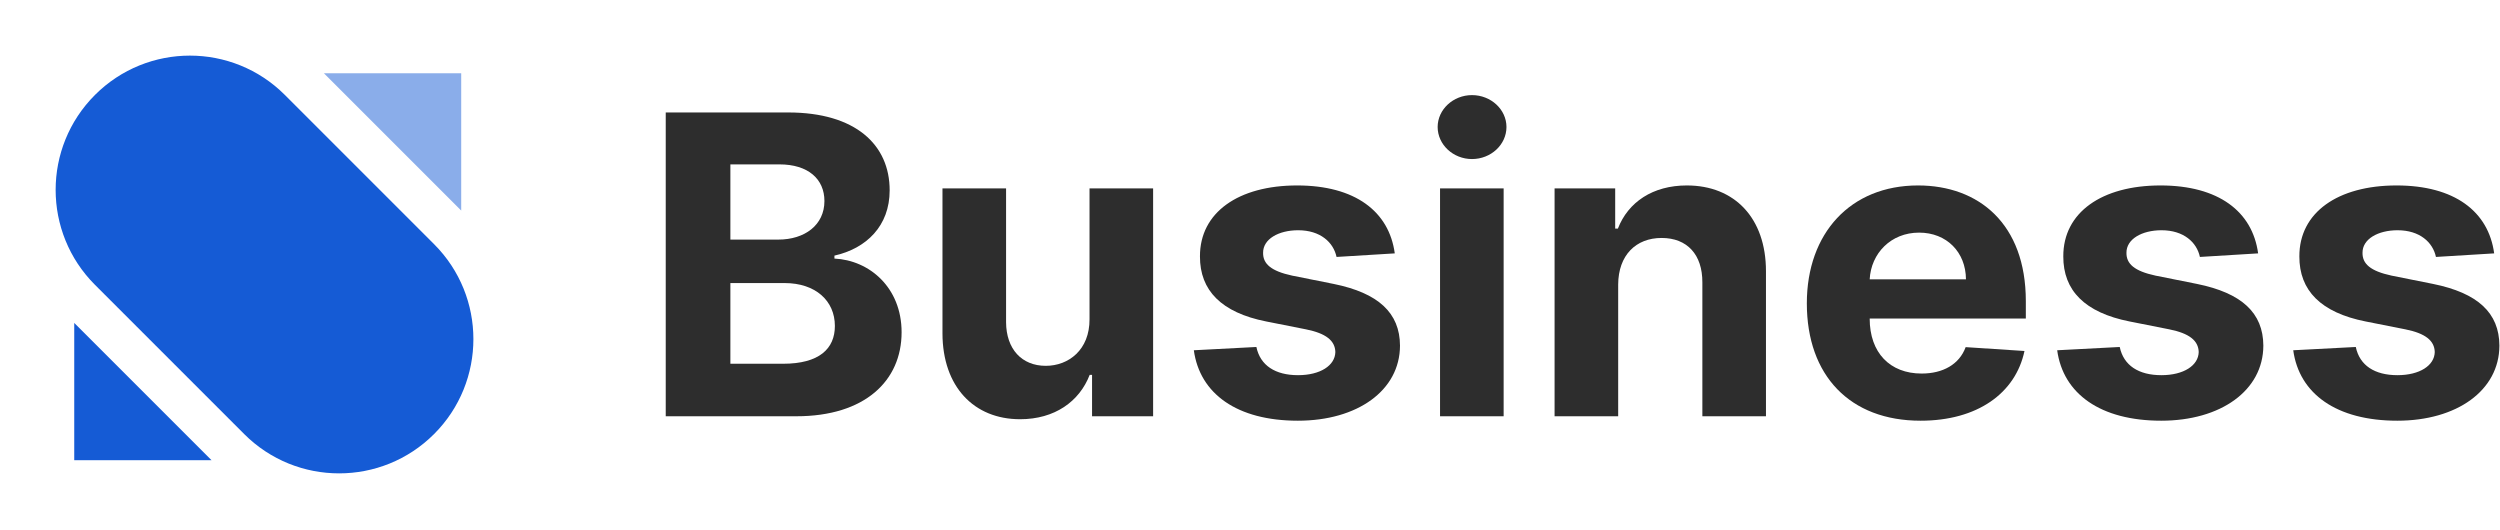
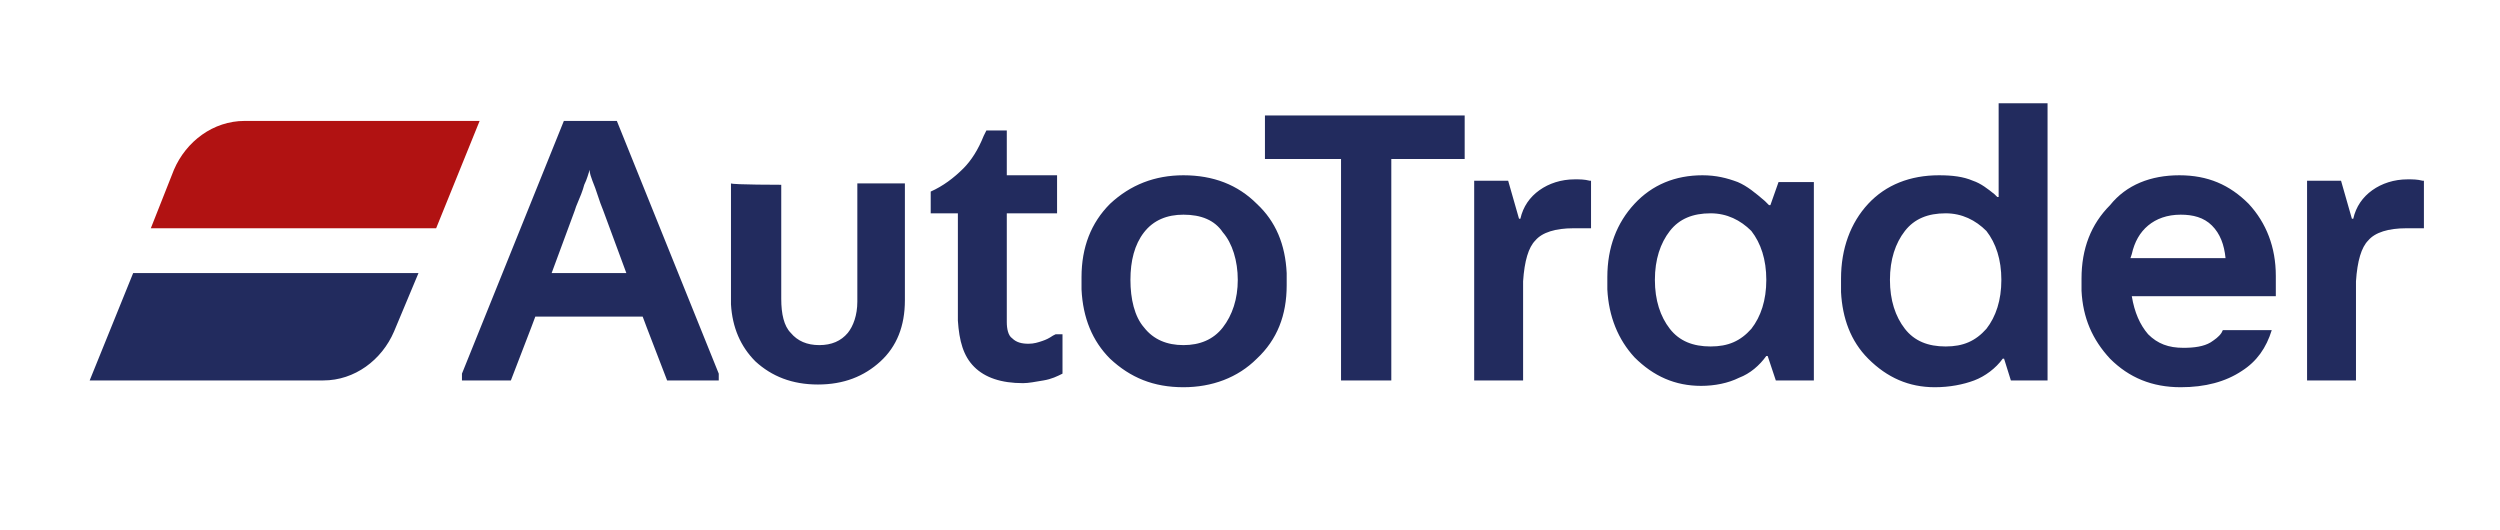
- <svg xmlns="http://www.w3.org/2000/svg" width="184" height="39" viewBox="0 0 184 39" fill="none">
-   <rect x="0.002" y="13.976" width="19.765" height="35.296" rx="9.883" transform="rotate(-45 0.00158691 13.9762)" fill="#155BD5" />
-   <path opacity="0.5" d="M33.945 5.391L33.945 15.498L23.839 5.391L33.945 5.391Z" fill="#155BD5" />
-   <path d="M5.464 33.873V23.767L15.57 33.873H5.464Z" fill="#155BD5" />
-   <path d="M48.998 30.637H58.612C63.666 30.637 66.358 28.017 66.358 24.457C66.358 21.149 63.974 19.151 61.414 19.031V18.813C63.754 18.289 65.479 16.64 65.479 14.009C65.479 10.657 62.974 8.277 58.008 8.277H48.998V30.637ZM53.756 26.772V20.833H57.744C60.03 20.833 61.447 22.143 61.447 23.988C61.447 25.669 60.293 26.772 57.634 26.772H53.756ZM53.756 17.634V12.099H57.371C59.48 12.099 60.678 13.179 60.678 14.795C60.678 16.564 59.227 17.634 57.283 17.634H53.756Z" fill="#2D2D2D" />
-   <path d="M80.189 23.497C80.2 25.746 78.65 26.925 76.969 26.925C75.2 26.925 74.058 25.691 74.047 23.715V13.867H69.366V24.545C69.377 28.464 71.684 30.855 75.079 30.855C77.618 30.855 79.442 29.556 80.2 27.591H80.375V30.637H84.869V13.867H80.189V23.497Z" fill="#2D2D2D" />
-   <path d="M102.655 18.649C102.238 15.559 99.732 13.649 95.469 13.649C91.151 13.649 88.306 15.636 88.317 18.868C88.306 21.379 89.899 23.005 93.195 23.66L96.118 24.239C97.59 24.534 98.26 25.069 98.282 25.91C98.26 26.903 97.172 27.613 95.535 27.613C93.865 27.613 92.755 26.903 92.47 25.538L87.866 25.779C88.306 28.988 91.052 30.964 95.524 30.964C99.897 30.964 103.029 28.748 103.04 25.44C103.029 23.016 101.435 21.564 98.161 20.898L95.107 20.287C93.535 19.948 92.953 19.413 92.964 18.606C92.953 17.601 94.096 16.946 95.546 16.946C97.172 16.946 98.139 17.83 98.37 18.911L102.655 18.649Z" fill="#2D2D2D" />
-   <path d="M105.987 30.637H110.668V13.867H105.987V30.637ZM108.338 11.706C109.734 11.706 110.876 10.646 110.876 9.347C110.876 8.059 109.734 7 108.338 7C106.954 7 105.811 8.059 105.811 9.347C105.811 10.646 106.954 11.706 108.338 11.706Z" fill="#2D2D2D" />
-   <path d="M119.098 20.942C119.109 18.78 120.405 17.514 122.295 17.514C124.174 17.514 125.305 18.737 125.294 20.789V30.637H129.975V19.959C129.975 16.051 127.668 13.649 124.152 13.649C121.647 13.649 119.834 14.872 119.076 16.826H118.878V13.867H114.417V30.637H119.098V20.942Z" fill="#2D2D2D" />
-   <path d="M141.355 30.964C145.53 30.964 148.343 28.945 149.002 25.833L144.673 25.549C144.201 26.827 142.992 27.493 141.432 27.493C139.092 27.493 137.609 25.953 137.609 23.453V23.442H149.101V22.165C149.101 16.466 145.629 13.649 141.168 13.649C136.202 13.649 132.983 17.154 132.983 22.328C132.983 27.645 136.158 30.964 141.355 30.964ZM137.609 20.56C137.707 18.649 139.169 17.121 141.245 17.121C143.278 17.121 144.684 18.562 144.695 20.56H137.609Z" fill="#2D2D2D" />
-   <path d="M166.198 18.649C165.78 15.559 163.275 13.649 159.012 13.649C154.694 13.649 151.848 15.636 151.859 18.868C151.848 21.379 153.441 23.005 156.738 23.66L159.66 24.239C161.132 24.534 161.803 25.069 161.825 25.91C161.803 26.903 160.715 27.613 159.078 27.613C157.408 27.613 156.298 26.903 156.012 25.538L151.409 25.779C151.848 28.988 154.595 30.964 159.067 30.964C163.44 30.964 166.571 28.748 166.582 25.44C166.571 23.016 164.978 21.564 161.704 20.898L158.649 20.287C157.078 19.948 156.496 19.413 156.507 18.606C156.496 17.601 157.639 16.946 159.089 16.946C160.715 16.946 161.682 17.83 161.913 18.911L166.198 18.649Z" fill="#2D2D2D" />
-   <path d="M183.571 18.649C183.154 15.559 180.649 13.649 176.386 13.649C172.068 13.649 169.222 15.636 169.233 18.868C169.222 21.379 170.815 23.005 174.111 23.66L177.034 24.239C178.506 24.534 179.176 25.069 179.198 25.91C179.176 26.903 178.089 27.613 176.452 27.613C174.782 27.613 173.672 26.903 173.386 25.538L168.782 25.779C169.222 28.988 171.969 30.964 176.441 30.964C180.814 30.964 183.945 28.748 183.956 25.44C183.945 23.016 182.352 21.564 179.078 20.898L176.023 20.287C174.452 19.948 173.87 19.413 173.881 18.606C173.87 17.601 175.012 16.946 176.463 16.946C178.089 16.946 179.056 17.83 179.286 18.911L183.571 18.649Z" fill="#2D2D2D" />
+ <svg xmlns="http://www.w3.org/2000/svg" width="184" height="39" enable-background="new 0 0 184 39" viewBox="0 0 184 39">
+   <path d="m3-.6h179v39.8h-179" fill="none" />
+   <g clip-rule="evenodd" fill-rule="evenodd">
+     <path d="m57.5 13.6v8.4c0 1.1.2 2 .7 2.5.5.6 1.2.9 2.1.9s1.6-.3 2.1-.9c.4-.5.7-1.3.7-2.3v-.3-8.4h3.5v8.6c0 1.9-.6 3.4-1.8 4.5s-2.7 1.7-4.6 1.7-3.4-.6-4.6-1.7c-1.1-1.1-1.7-2.5-1.8-4.2v-.3-8.6c.2.1 3.7.1 3.7.1zm29.6-.7c2.2 0 4 .7 5.4 2.1 1.4 1.3 2.1 3 2.2 5.1v.4.5c0 2.2-.7 4-2.2 5.4-1.4 1.4-3.3 2.1-5.4 2.1-2.2 0-3.9-.7-5.4-2.1-1.3-1.3-2-3-2.1-5.1v-.4-.5c0-2.2.7-4 2.1-5.4 1.5-1.4 3.3-2.1 5.4-2.1zm73.3 0c2.1 0 3.7.7 5.1 2.1 1.3 1.4 2 3.2 2 5.3v.7.4.4h-10.6c.2 1.2.6 2.1 1.2 2.8.7.7 1.5 1 2.6 1 .8 0 1.5-.1 2-.4.3-.2.6-.4.8-.7l.1-.2h3.6c-.4 1.3-1.1 2.3-2.2 3-1.2.8-2.7 1.2-4.5 1.2-2.1 0-3.8-.7-5.2-2.1-1.3-1.4-2-3-2.1-5v-.4-.5c0-2.2.7-4 2.1-5.4 1.2-1.5 3-2.2 5.1-2.2zm-9.7-5.3v20.4h-2.7l-.5-1.6h-.1c-.5.7-1.3 1.3-2.1 1.6s-1.8.5-2.9.5c-1.9 0-3.5-.7-4.9-2.1-1.3-1.3-1.9-3-2-4.9v-.4-.6c0-2.2.7-4.1 2-5.5s3.1-2.1 5.2-2.1c1 0 1.8.1 2.5.4.6.2 1.1.6 1.6 1l.2.2h.1v-6.9zm-25.4 5.3c1 0 1.8.2 2.6.5.7.3 1.3.8 2 1.4l.3.3h.1l.6-1.7h2.6v14.6h-2.8l-.6-1.8h-.1c-.5.7-1.2 1.3-2 1.6-.8.4-1.8.6-2.8.6-1.9 0-3.5-.7-4.9-2.1-1.2-1.3-1.9-3-2-5v-.4-.5c0-2.2.7-4 2-5.4s3-2.1 5-2.1zm-51.2-3.3v3.3h3.7v2.8h-3.7v8c0 .5.1 1 .4 1.2.3.3.7.4 1.2.4.4 0 .7-.1 1-.2s.5-.2.8-.4l.2-.1h.5v2.9c-.4.2-.8.4-1.4.5s-1.1.2-1.5.2c-1.6 0-2.8-.4-3.6-1.2s-1.1-1.9-1.2-3.4v-.3-7.6h-2v-1.6c.9-.4 1.7-1 2.4-1.7.6-.6 1.1-1.4 1.5-2.4l.2-.4zm33.7-1.1v3.2h-5.4v16.3h-3.7v-16.3h-5.6v-3.2zm8.1 4.7c.4 0 .7 0 1.1.1h.1v3.5h-1.3c-1.3 0-2.3.3-2.8.9-.5.5-.8 1.5-.9 3v.3 7h-3.6v-14.7h2.5l.8 2.8h.1c.2-.9.7-1.6 1.4-2.1s1.6-.8 2.6-.8zm61.3 0c.4 0 .7 0 1.1.1h.1v3.5h-1.3c-1.3 0-2.3.3-2.8.9-.5.5-.8 1.5-.9 3v.3 7h-3.6v-14.7h2.5l.8 2.8h.1c.2-.9.7-1.6 1.4-2.1s1.6-.8 2.6-.8zm-131.8-4.3 7.5 18.6v.5h-3.8l-1.5-3.9-.3-.8h-7.9l-.3.8-1.5 3.9h-3.6v-.5l7.5-18.6zm-14.6 11.2-1.8 4.3c-.9 2.1-2.9 3.6-5.2 3.6h-17.2l3.2-7.9zm95.1-4.4c-1.3 0-2.3.4-3 1.3s-1.1 2.1-1.1 3.6.4 2.7 1.1 3.6 1.7 1.3 3 1.3 2.2-.4 3-1.3c.7-.9 1.1-2.1 1.1-3.6s-.4-2.7-1.1-3.6c-.8-.8-1.8-1.3-3-1.3zm17.3 0c-1.3 0-2.3.4-3 1.3s-1.1 2.1-1.1 3.6.4 2.7 1.1 3.6 1.7 1.3 3 1.3 2.2-.4 3-1.3c.7-.9 1.1-2.1 1.1-3.6s-.4-2.7-1.1-3.6c-.8-.8-1.8-1.3-3-1.3zm-56.1.1c-1.2 0-2.2.4-2.9 1.3s-1 2.1-1 3.5.3 2.7 1 3.5c.7.9 1.7 1.3 2.9 1.3s2.2-.4 2.9-1.3 1.1-2.1 1.1-3.5-.4-2.7-1.1-3.5c-.6-.9-1.6-1.3-2.9-1.3zm-43.7-3.3c-.1.3-.2.7-.4 1.1-.1.4-.3.9-.6 1.6l-.1.3-1.7 4.6h5.5l-1.7-4.6c-.3-.7-.5-1.5-.8-2.2-.1-.3-.2-.5-.2-.8zm117.1 3.3c-1 0-1.8.3-2.4.8s-1 1.2-1.2 2.1l-.1.3h7c-.1-1-.4-1.8-1-2.4s-1.4-.8-2.3-.8z" fill="#222b5e" />
+     <path d="m35.3 8.9h-17.3c-2.3 0-4.3 1.5-5.2 3.6l-1.7 4.3h21s3.2-7.9 3.2-7.9z" fill="#b11212" />
+   </g>
</svg>
